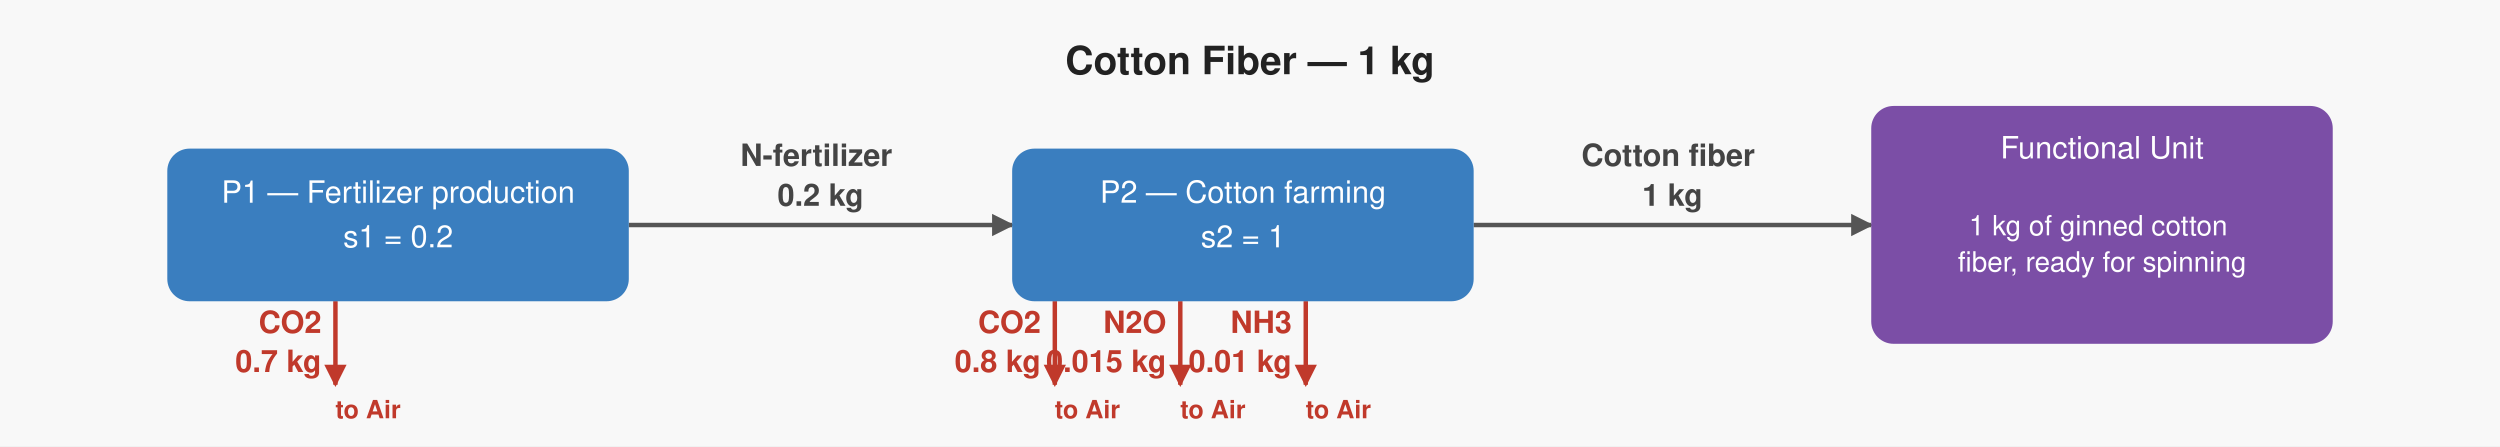
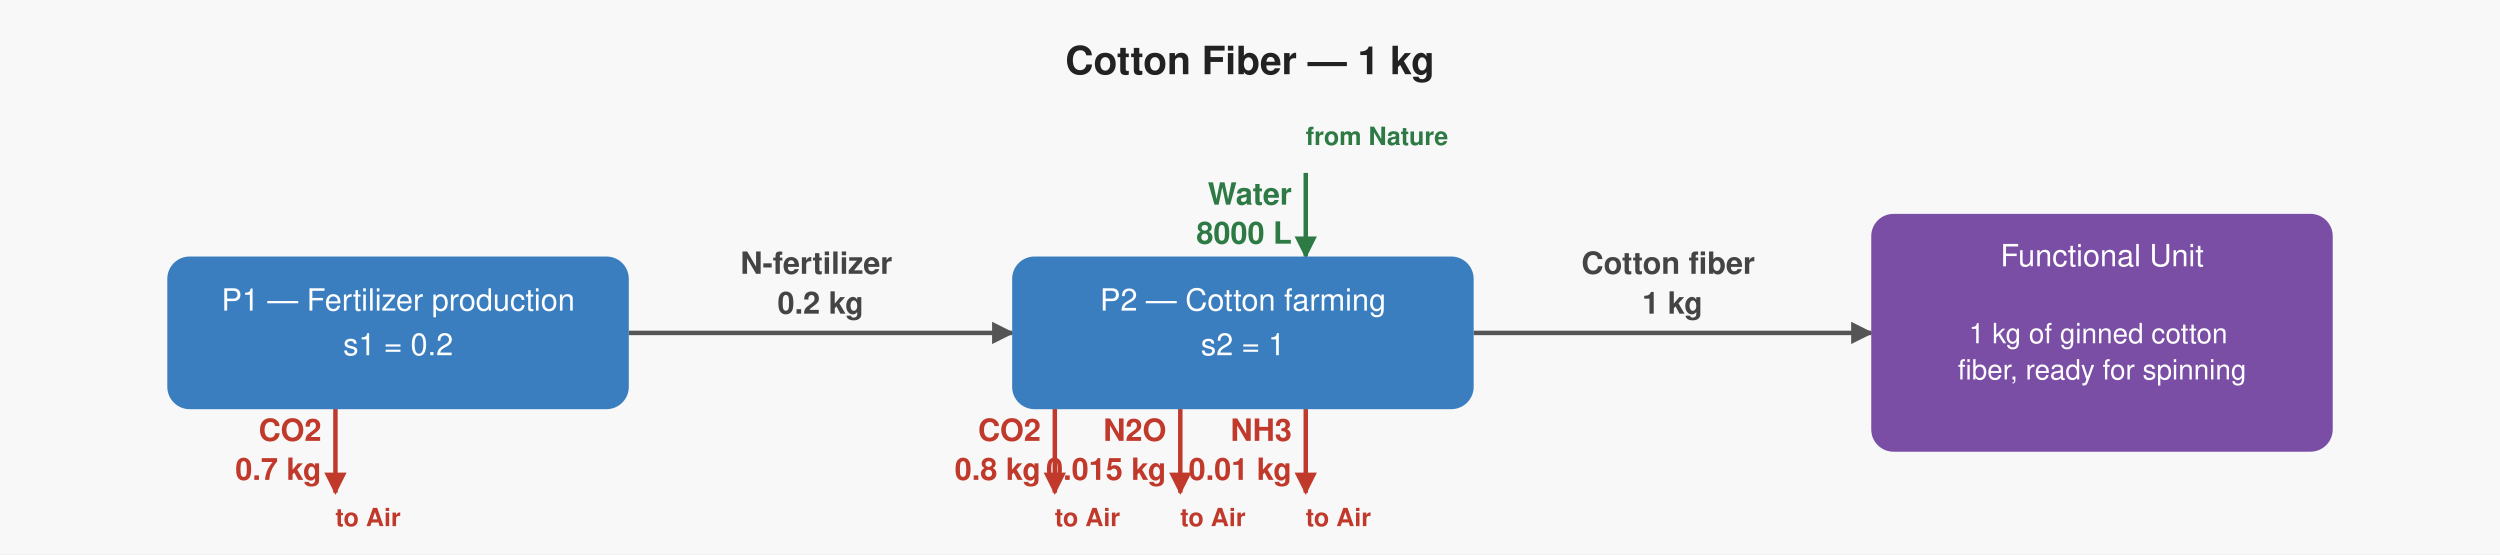
- <svg xmlns="http://www.w3.org/2000/svg" width="896.6" height="160.0" viewBox="0 -38.0 896.6 160.0">
-   <rect x="0" y="-38.0" width="896.6" height="160.0" fill="#f8f8f8" />
+ <svg xmlns="http://www.w3.org/2000/svg" width="896.6" height="198.7" viewBox="0 -76.7 896.6 198.7">
+   <rect x="0" y="-76.7" width="896.6" height="198.7" fill="#f8f8f8" />
  <defs>
    <marker id="arr" viewBox="0 0 10 10" refX="9" refY="5" markerWidth="5" markerHeight="5" orient="auto">
      <path d="M0,0 L10,5 L0,10 z" fill="#555555" />
    </marker>
    <marker id="arr-green" viewBox="0 0 10 10" refX="9" refY="5" markerWidth="5" markerHeight="5" orient="auto">
      <path d="M0,0 L10,5 L0,10 z" fill="#2d7a45" />
    </marker>
    <marker id="arr-red" viewBox="0 0 10 10" refX="9" refY="5" markerWidth="5" markerHeight="5" orient="auto">
      <path d="M0,0 L10,5 L0,10 z" fill="#c0392b" />
    </marker>
  </defs>
-   <text x="448.3" y="-11.4" text-anchor="middle" dominant-baseline="auto" font-family="Helvetica,Arial,sans-serif" font-size="14" font-weight="bold" fill="#222">Cotton Fiber — 1 kg</text>
+   <text x="448.3" y="-50.1" text-anchor="middle" dominant-baseline="auto" font-family="Helvetica,Arial,sans-serif" font-size="14" font-weight="bold" fill="#222">Cotton Fiber — 1 kg</text>
  <line x1="120.3" y1="70.0" x2="120.3" y2="100.0" stroke="#c0392b" stroke-width="1.6" marker-end="url(#arr-red)" />
  <text x="115.3" y="81.4" text-anchor="end" dominant-baseline="auto" font-family="Helvetica,Arial,sans-serif" font-size="11" font-weight="bold" fill="#c0392b">CO2</text>
  <text x="115.3" y="95.4" text-anchor="end" dominant-baseline="auto" font-family="Helvetica,Arial,sans-serif" font-size="11" font-weight="bold" fill="#c0392b">0.7 kg</text>
  <text x="120.3" y="112.0" text-anchor="start" dominant-baseline="auto" font-family="Helvetica,Arial,sans-serif" font-size="9" font-weight="bold" fill="#c0392b">to Air</text>
+   <text x="468.3" y="-24.7" text-anchor="start" dominant-baseline="auto" font-family="Helvetica,Arial,sans-serif" font-size="9" font-weight="bold" fill="#2d7a45">from Nature</text>
+   <line x1="468.3" y1="-14.7" x2="468.3" y2="15.3" stroke="#2d7a45" stroke-width="1.6" marker-end="url(#arr-green)" />
+   <text x="463.3" y="-3.3" text-anchor="end" dominant-baseline="auto" font-family="Helvetica,Arial,sans-serif" font-size="11" font-weight="bold" fill="#2d7a45">Water</text>
+   <text x="463.3" y="10.7" text-anchor="end" dominant-baseline="auto" font-family="Helvetica,Arial,sans-serif" font-size="11" font-weight="bold" fill="#2d7a45">8000 L</text>
  <line x1="378.3" y1="70.0" x2="378.3" y2="100.0" stroke="#c0392b" stroke-width="1.6" marker-end="url(#arr-red)" />
  <text x="373.3" y="81.4" text-anchor="end" dominant-baseline="auto" font-family="Helvetica,Arial,sans-serif" font-size="11" font-weight="bold" fill="#c0392b">CO2</text>
  <text x="373.3" y="95.4" text-anchor="end" dominant-baseline="auto" font-family="Helvetica,Arial,sans-serif" font-size="11" font-weight="bold" fill="#c0392b">0.8 kg</text>
  <text x="378.3" y="112.0" text-anchor="start" dominant-baseline="auto" font-family="Helvetica,Arial,sans-serif" font-size="9" font-weight="bold" fill="#c0392b">to Air</text>
  <line x1="423.3" y1="70.0" x2="423.3" y2="100.0" stroke="#c0392b" stroke-width="1.6" marker-end="url(#arr-red)" />
  <text x="418.3" y="81.4" text-anchor="end" dominant-baseline="auto" font-family="Helvetica,Arial,sans-serif" font-size="11" font-weight="bold" fill="#c0392b">N2O</text>
  <text x="418.3" y="95.4" text-anchor="end" dominant-baseline="auto" font-family="Helvetica,Arial,sans-serif" font-size="11" font-weight="bold" fill="#c0392b">0.015 kg</text>
  <text x="423.3" y="112.0" text-anchor="start" dominant-baseline="auto" font-family="Helvetica,Arial,sans-serif" font-size="9" font-weight="bold" fill="#c0392b">to Air</text>
  <line x1="468.3" y1="70.0" x2="468.3" y2="100.0" stroke="#c0392b" stroke-width="1.6" marker-end="url(#arr-red)" />
  <text x="463.3" y="81.4" text-anchor="end" dominant-baseline="auto" font-family="Helvetica,Arial,sans-serif" font-size="11" font-weight="bold" fill="#c0392b">NH3</text>
  <text x="463.3" y="95.4" text-anchor="end" dominant-baseline="auto" font-family="Helvetica,Arial,sans-serif" font-size="11" font-weight="bold" fill="#c0392b">0.01 kg</text>
  <text x="468.3" y="112.0" text-anchor="start" dominant-baseline="auto" font-family="Helvetica,Arial,sans-serif" font-size="9" font-weight="bold" fill="#c0392b">to Air</text>
  <line x1="225.5" y1="42.7" x2="363.0" y2="42.7" stroke="#555555" stroke-width="1.6" marker-end="url(#arr)" />
  <text text-anchor="middle" font-family="Helvetica,Arial,sans-serif" font-size="11" font-weight="bold" fill="#444">
    <tspan x="294.3" y="21.5" dominant-baseline="auto">N-fertilizer</tspan>
    <tspan x="294.3" y="35.8" dominant-baseline="auto">0.2 kg</tspan>
  </text>
  <line x1="528.5" y1="42.7" x2="671.1" y2="42.7" stroke="#555555" stroke-width="1.6" marker-end="url(#arr)" />
  <text text-anchor="middle" font-family="Helvetica,Arial,sans-serif" font-size="11" font-weight="bold" fill="#444">
    <tspan x="599.8" y="21.5" dominant-baseline="auto">Cotton fiber</tspan>
    <tspan x="599.8" y="35.8" dominant-baseline="auto">1 kg</tspan>
  </text>
  <rect x="60.0" y="15.3" width="165.513" height="54.745" rx="8" fill="#3a7ebf" />
  <text x="142.8" y="34.7" text-anchor="middle" dominant-baseline="auto" font-family="Helvetica,Arial,sans-serif" font-size="11" font-weight="normal" fill="white">P1 — Fertilizer production</text>
  <text x="142.8" y="50.7" text-anchor="middle" dominant-baseline="auto" font-family="Helvetica,Arial,sans-serif" font-size="11" font-weight="normal" fill="white">s1 = 0.2</text>
  <rect x="363.0" y="15.3" width="165.513" height="54.745" rx="8" fill="#3a7ebf" />
  <text x="445.8" y="34.7" text-anchor="middle" dominant-baseline="auto" font-family="Helvetica,Arial,sans-serif" font-size="11" font-weight="normal" fill="white">P2 — Cotton farming</text>
  <text x="445.8" y="50.7" text-anchor="middle" dominant-baseline="auto" font-family="Helvetica,Arial,sans-serif" font-size="11" font-weight="normal" fill="white">s2 = 1</text>
  <rect x="671.1" y="-0.0" width="165.513" height="85.301" rx="8" fill="#7b4ea6" />
  <text x="753.9" y="18.8" text-anchor="middle" dominant-baseline="auto" font-family="Helvetica,Arial,sans-serif" font-size="11" font-weight="normal" fill="white">Functional Unit</text>
  <text text-anchor="middle" font-family="Helvetica,Arial,sans-serif" font-size="10" font-weight="normal" fill="white">
    <tspan x="753.9" y="46.4" dominant-baseline="auto">1 kg of ginned cotton</tspan>
    <tspan x="753.9" y="59.4" dominant-baseline="auto">fiber, ready for spinning</tspan>
  </text>
</svg>
